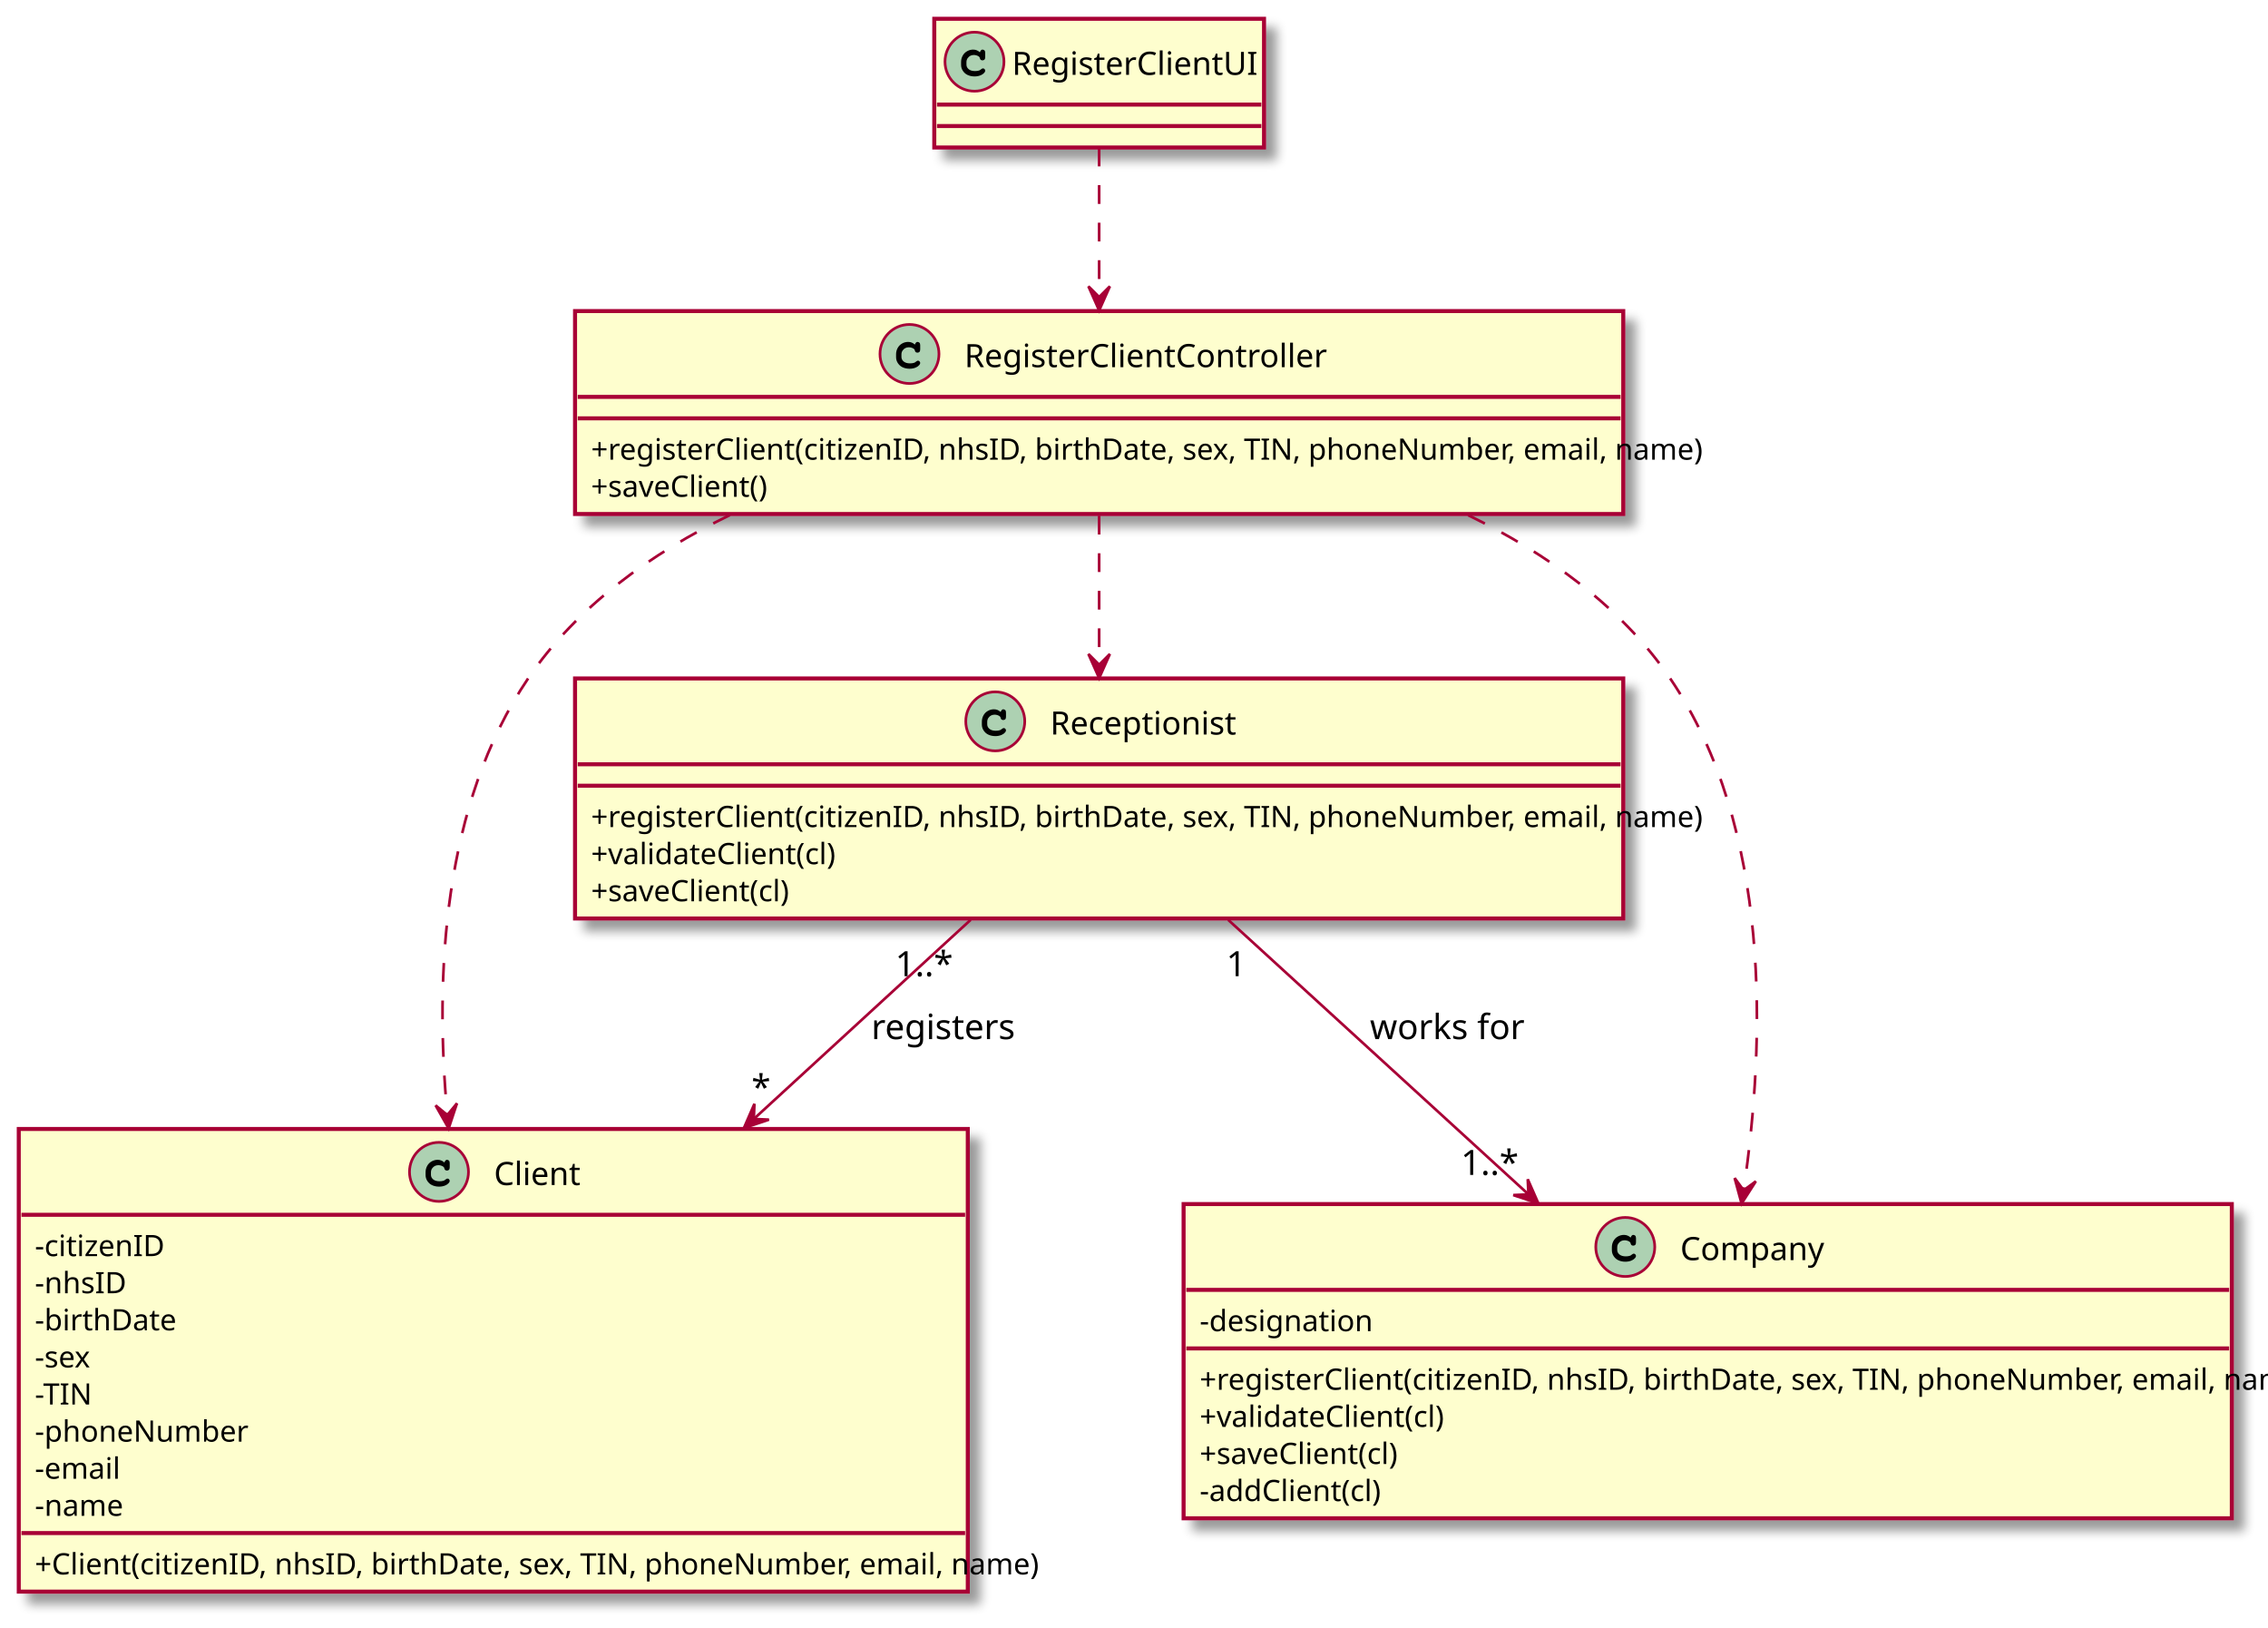
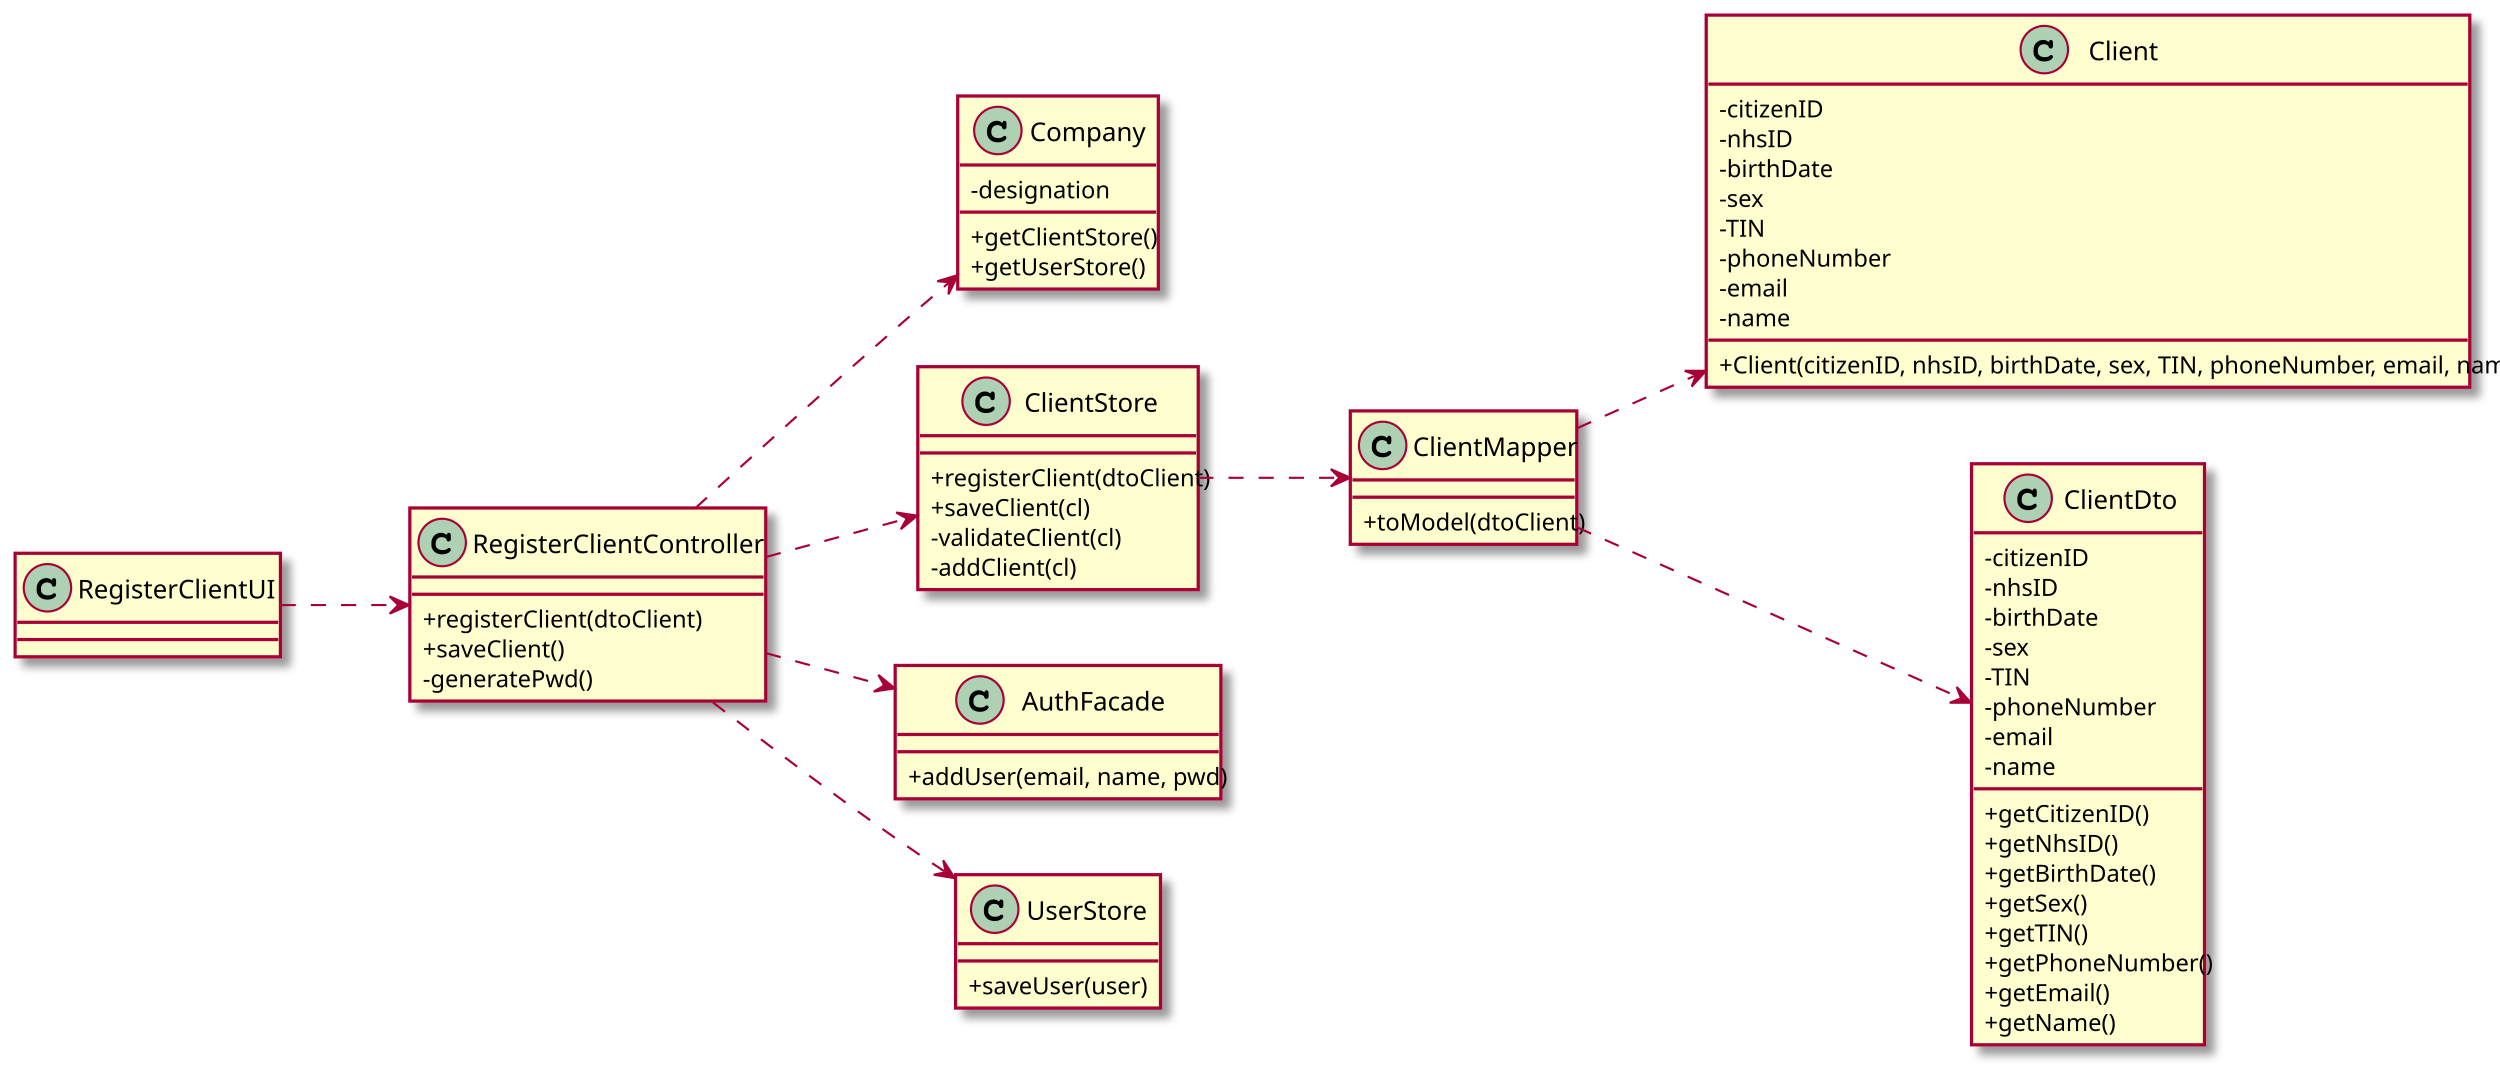
- <svg xmlns="http://www.w3.org/2000/svg" contentScriptType="application/ecmascript" contentStyleType="text/css" height="607px" preserveAspectRatio="none" style="width:846px;height:607px;" version="1.1" viewBox="0 0 846 607" width="846px" zoomAndPan="magnify">
+ <svg xmlns="http://www.w3.org/2000/svg" contentScriptType="application/ecmascript" contentStyleType="text/css" height="498px" preserveAspectRatio="none" style="width:1159px;height:498px;" version="1.1" viewBox="0 0 1159 498" width="1159px" zoomAndPan="magnify">
  <defs>
-     <filter height="300%" id="f1n7wc1nd7hsya" width="300%" x="-1" y="-1">
+     <filter height="300%" id="f14n5hfx1lmeq6" width="300%" x="-1" y="-1">
      <feGaussianBlur result="blurOut" stdDeviation="2.0" />
      <feColorMatrix in="blurOut" result="blurOut2" type="matrix" values="0 0 0 0 0 0 0 0 0 0 0 0 0 0 0 0 0 0 .4 0" />
      <feOffset dx="4.0" dy="4.0" in="blurOut2" result="blurOut3" />
      <feBlend in="SourceGraphic" in2="blurOut3" mode="normal" />
    </filter>
  </defs>
  <g>
-     <rect codeLine="4" fill="#FEFECE" filter="url(#f1n7wc1nd7hsya)" height="89.508" id="R" style="stroke:#A80036;stroke-width:1.5;" width="391" x="214.5" y="253" />
-     <ellipse cx="371.25" cy="269" fill="#ADD1B2" rx="11" ry="11" style="stroke:#A80036;stroke-width:1.0;" />
-     <path d="M373.25,265.5 Q373.453,265 373.688,264.75 Q373.922,264.5 374.188,264.5 Q374.656,264.5 374.953,264.781 Q375.25,265.062 375.25,265.719 L375.25,267.281 Q375.25,267.938 374.969,268.219 Q374.688,268.5 374.25,268.5 Q373.859,268.5 373.609,268.328 Q373.359,268.156 373.25,267.703 Q373.203,267.391 373.031,267.219 Q372.719,266.891 372.156,266.703 Q371.594,266.5 371.031,266.5 Q370.328,266.5 369.734,266.781 Q369.156,267.062 368.703,267.688 Q368.25,268.312 368.25,269.172 L368.25,270.094 Q368.25,271.125 369.094,271.812 Q369.938,272.5 371.438,272.5 Q372.328,272.5 372.953,272.297 Q373.312,272.188 373.719,271.828 Q373.984,271.625 374.125,271.562 Q374.266,271.5 374.438,271.5 Q374.766,271.5 375,271.766 Q375.25,272.016 375.25,272.375 Q375.25,272.719 374.906,273.125 Q374.406,273.719 373.609,274.047 Q372.562,274.5 371.281,274.5 Q369.781,274.5 368.578,273.906 Q367.609,273.438 366.922,272.422 Q366.25,271.406 366.25,270.203 L366.25,269.109 Q366.25,267.859 366.844,266.766 Q367.453,265.672 368.5,265.094 Q369.562,264.5 370.75,264.5 Q371.469,264.5 372.094,264.75 Q372.719,265 373.25,265.5 Z " fill="#000000" />
-     <text fill="#000000" font-family="sans-serif" font-size="12" lengthAdjust="spacing" textLength="69" x="391.75" y="273.91">Receptionist</text>
-     <line style="stroke:#A80036;stroke-width:1.5;" x1="215.5" x2="604.5" y1="285" y2="285" />
-     <line style="stroke:#A80036;stroke-width:1.5;" x1="215.5" x2="604.5" y1="293" y2="293" />
-     <text fill="#000000" font-family="sans-serif" font-size="11" lengthAdjust="spacing" textLength="379" x="220.5" y="308.419">+registerClient(citizenID, nhsID, birthDate, sex, TIN, phoneNumber, email, name)</text>
-     <text fill="#000000" font-family="sans-serif" font-size="11" lengthAdjust="spacing" textLength="85" x="220.5" y="322.255">+validateClient(cl)</text>
-     <text fill="#000000" font-family="sans-serif" font-size="11" lengthAdjust="spacing" textLength="72" x="220.5" y="336.091">+saveClient(cl)</text>
-     <rect codeLine="9" fill="#FEFECE" filter="url(#f1n7wc1nd7hsya)" height="172.523" id="cl" style="stroke:#A80036;stroke-width:1.5;" width="354" x="7" y="421" />
-     <ellipse cx="163.75" cy="437" fill="#ADD1B2" rx="11" ry="11" style="stroke:#A80036;stroke-width:1.0;" />
-     <path d="M165.75,433.5 Q165.953,433 166.188,432.75 Q166.422,432.5 166.688,432.5 Q167.156,432.5 167.453,432.781 Q167.75,433.062 167.75,433.719 L167.75,435.281 Q167.75,435.938 167.469,436.219 Q167.188,436.5 166.75,436.5 Q166.359,436.5 166.109,436.328 Q165.859,436.156 165.75,435.703 Q165.703,435.391 165.531,435.219 Q165.219,434.891 164.656,434.703 Q164.094,434.5 163.531,434.5 Q162.828,434.5 162.234,434.781 Q161.656,435.062 161.203,435.688 Q160.75,436.312 160.75,437.172 L160.75,438.094 Q160.75,439.125 161.594,439.812 Q162.438,440.5 163.938,440.5 Q164.828,440.5 165.453,440.297 Q165.812,440.188 166.219,439.828 Q166.484,439.625 166.625,439.562 Q166.766,439.5 166.938,439.5 Q167.266,439.5 167.5,439.766 Q167.75,440.016 167.75,440.375 Q167.75,440.719 167.406,441.125 Q166.906,441.719 166.109,442.047 Q165.062,442.5 163.781,442.5 Q162.281,442.5 161.078,441.906 Q160.109,441.438 159.422,440.422 Q158.75,439.406 158.75,438.203 L158.75,437.109 Q158.75,435.859 159.344,434.766 Q159.953,433.672 161,433.094 Q162.062,432.5 163.25,432.5 Q163.969,432.5 164.594,432.75 Q165.219,433 165.75,433.5 Z " fill="#000000" />
-     <text fill="#000000" font-family="sans-serif" font-size="12" lengthAdjust="spacing" textLength="32" x="184.25" y="441.91">Client</text>
-     <line style="stroke:#A80036;stroke-width:1.5;" x1="8" x2="360" y1="453" y2="453" />
-     <text fill="#000000" font-family="sans-serif" font-size="11" lengthAdjust="spacing" textLength="44" x="13" y="468.419">-citizenID</text>
-     <text fill="#000000" font-family="sans-serif" font-size="11" lengthAdjust="spacing" textLength="31" x="13" y="482.255">-nhsID</text>
-     <text fill="#000000" font-family="sans-serif" font-size="11" lengthAdjust="spacing" textLength="47" x="13" y="496.091">-birthDate</text>
-     <text fill="#000000" font-family="sans-serif" font-size="11" lengthAdjust="spacing" textLength="22" x="13" y="509.927">-sex</text>
-     <text fill="#000000" font-family="sans-serif" font-size="11" lengthAdjust="spacing" textLength="19" x="13" y="523.763">-TIN</text>
-     <text fill="#000000" font-family="sans-serif" font-size="11" lengthAdjust="spacing" textLength="71" x="13" y="537.599">-phoneNumber</text>
-     <text fill="#000000" font-family="sans-serif" font-size="11" lengthAdjust="spacing" textLength="28" x="13" y="551.435">-email</text>
-     <text fill="#000000" font-family="sans-serif" font-size="11" lengthAdjust="spacing" textLength="30" x="13" y="565.27">-name</text>
-     <line style="stroke:#A80036;stroke-width:1.5;" x1="8" x2="360" y1="571.688" y2="571.688" />
-     <text fill="#000000" font-family="sans-serif" font-size="11" lengthAdjust="spacing" textLength="342" x="13" y="587.106">+Client(citizenID, nhsID, birthDate, sex, TIN, phoneNumber, email, name)</text>
-     <rect codeLine="20" fill="#FEFECE" filter="url(#f1n7wc1nd7hsya)" height="75.672" id="RCC" style="stroke:#A80036;stroke-width:1.5;" width="391" x="214.5" y="116" />
-     <ellipse cx="339.25" cy="132" fill="#ADD1B2" rx="11" ry="11" style="stroke:#A80036;stroke-width:1.0;" />
-     <path d="M341.25,128.5 Q341.453,128 341.688,127.75 Q341.922,127.5 342.188,127.5 Q342.656,127.5 342.953,127.781 Q343.25,128.062 343.25,128.719 L343.25,130.281 Q343.25,130.938 342.969,131.219 Q342.688,131.5 342.25,131.5 Q341.859,131.5 341.609,131.328 Q341.359,131.156 341.25,130.703 Q341.203,130.391 341.031,130.219 Q340.719,129.891 340.156,129.703 Q339.594,129.5 339.031,129.5 Q338.328,129.5 337.734,129.781 Q337.156,130.062 336.703,130.688 Q336.25,131.312 336.25,132.172 L336.25,133.094 Q336.25,134.125 337.094,134.812 Q337.938,135.5 339.438,135.5 Q340.328,135.5 340.953,135.297 Q341.312,135.188 341.719,134.828 Q341.984,134.625 342.125,134.562 Q342.266,134.5 342.438,134.5 Q342.766,134.5 343,134.766 Q343.25,135.016 343.25,135.375 Q343.25,135.719 342.906,136.125 Q342.406,136.719 341.609,137.047 Q340.562,137.5 339.281,137.5 Q337.781,137.5 336.578,136.906 Q335.609,136.438 334.922,135.422 Q334.25,134.406 334.25,133.203 L334.25,132.109 Q334.25,130.859 334.844,129.766 Q335.453,128.672 336.5,128.094 Q337.562,127.5 338.75,127.5 Q339.469,127.5 340.094,127.75 Q340.719,128 341.25,128.5 Z " fill="#000000" />
-     <text fill="#000000" font-family="sans-serif" font-size="12" lengthAdjust="spacing" textLength="133" x="359.75" y="136.91">RegisterClientController</text>
-     <line style="stroke:#A80036;stroke-width:1.5;" x1="215.5" x2="604.5" y1="148" y2="148" />
-     <line style="stroke:#A80036;stroke-width:1.5;" x1="215.5" x2="604.5" y1="156" y2="156" />
-     <text fill="#000000" font-family="sans-serif" font-size="11" lengthAdjust="spacing" textLength="379" x="220.5" y="171.419">+registerClient(citizenID, nhsID, birthDate, sex, TIN, phoneNumber, email, name)</text>
-     <text fill="#000000" font-family="sans-serif" font-size="11" lengthAdjust="spacing" textLength="64" x="220.5" y="185.255">+saveClient()</text>
-     <rect codeLine="25" fill="#FEFECE" filter="url(#f1n7wc1nd7hsya)" height="117.18" id="C" style="stroke:#A80036;stroke-width:1.5;" width="391" x="441.5" y="449" />
-     <ellipse cx="606.25" cy="465" fill="#ADD1B2" rx="11" ry="11" style="stroke:#A80036;stroke-width:1.0;" />
-     <path d="M608.25,461.5 Q608.453,461 608.688,460.75 Q608.922,460.5 609.188,460.5 Q609.656,460.5 609.953,460.781 Q610.25,461.062 610.25,461.719 L610.25,463.281 Q610.25,463.938 609.969,464.219 Q609.688,464.5 609.25,464.5 Q608.859,464.5 608.609,464.328 Q608.359,464.156 608.25,463.703 Q608.203,463.391 608.031,463.219 Q607.719,462.891 607.156,462.703 Q606.594,462.5 606.031,462.5 Q605.328,462.5 604.734,462.781 Q604.156,463.062 603.703,463.688 Q603.25,464.312 603.25,465.172 L603.25,466.094 Q603.25,467.125 604.094,467.812 Q604.938,468.5 606.438,468.5 Q607.328,468.5 607.953,468.297 Q608.312,468.188 608.719,467.828 Q608.984,467.625 609.125,467.562 Q609.266,467.5 609.438,467.5 Q609.766,467.5 610,467.766 Q610.25,468.016 610.25,468.375 Q610.25,468.719 609.906,469.125 Q609.406,469.719 608.609,470.047 Q607.562,470.5 606.281,470.5 Q604.781,470.5 603.578,469.906 Q602.609,469.438 601.922,468.422 Q601.25,467.406 601.25,466.203 L601.25,465.109 Q601.25,463.859 601.844,462.766 Q602.453,461.672 603.5,461.094 Q604.562,460.5 605.75,460.5 Q606.469,460.5 607.094,460.75 Q607.719,461 608.25,461.5 Z " fill="#000000" />
-     <text fill="#000000" font-family="sans-serif" font-size="12" lengthAdjust="spacing" textLength="53" x="626.75" y="469.91">Company</text>
-     <line style="stroke:#A80036;stroke-width:1.5;" x1="442.5" x2="831.5" y1="481" y2="481" />
-     <text fill="#000000" font-family="sans-serif" font-size="11" lengthAdjust="spacing" textLength="59" x="447.5" y="496.419">-designation</text>
-     <line style="stroke:#A80036;stroke-width:1.5;" x1="442.5" x2="831.5" y1="502.836" y2="502.836" />
-     <text fill="#000000" font-family="sans-serif" font-size="11" lengthAdjust="spacing" textLength="379" x="447.5" y="518.255">+registerClient(citizenID, nhsID, birthDate, sex, TIN, phoneNumber, email, name)</text>
-     <text fill="#000000" font-family="sans-serif" font-size="11" lengthAdjust="spacing" textLength="85" x="447.5" y="532.091">+validateClient(cl)</text>
-     <text fill="#000000" font-family="sans-serif" font-size="11" lengthAdjust="spacing" textLength="72" x="447.5" y="545.927">+saveClient(cl)</text>
-     <text fill="#000000" font-family="sans-serif" font-size="11" lengthAdjust="spacing" textLength="64" x="447.5" y="559.763">-addClient(cl)</text>
-     <rect codeLine="33" fill="#FEFECE" filter="url(#f1n7wc1nd7hsya)" height="48" id="RCUI" style="stroke:#A80036;stroke-width:1.5;" width="123" x="348.5" y="7" />
-     <ellipse cx="363.5" cy="23" fill="#ADD1B2" rx="11" ry="11" style="stroke:#A80036;stroke-width:1.0;" />
-     <path d="M365.5,19.5 Q365.703,19 365.938,18.75 Q366.172,18.5 366.438,18.5 Q366.906,18.5 367.203,18.781 Q367.5,19.062 367.5,19.719 L367.5,21.281 Q367.5,21.938 367.219,22.219 Q366.938,22.5 366.5,22.5 Q366.109,22.5 365.859,22.328 Q365.609,22.156 365.5,21.703 Q365.453,21.391 365.281,21.219 Q364.969,20.891 364.406,20.703 Q363.844,20.5 363.281,20.5 Q362.578,20.5 361.984,20.781 Q361.406,21.062 360.953,21.688 Q360.5,22.312 360.5,23.172 L360.5,24.094 Q360.5,25.125 361.344,25.812 Q362.188,26.5 363.688,26.5 Q364.578,26.5 365.203,26.297 Q365.562,26.188 365.969,25.828 Q366.234,25.625 366.375,25.562 Q366.516,25.5 366.688,25.5 Q367.016,25.5 367.25,25.766 Q367.5,26.016 367.5,26.375 Q367.5,26.719 367.156,27.125 Q366.656,27.719 365.859,28.047 Q364.812,28.5 363.531,28.5 Q362.031,28.5 360.828,27.906 Q359.859,27.438 359.172,26.422 Q358.5,25.406 358.5,24.203 L358.5,23.109 Q358.5,21.859 359.094,20.766 Q359.703,19.672 360.75,19.094 Q361.812,18.5 363,18.5 Q363.719,18.5 364.344,18.75 Q364.969,19 365.5,19.5 Z " fill="#000000" />
-     <text fill="#000000" font-family="sans-serif" font-size="12" lengthAdjust="spacing" textLength="91" x="377.5" y="27.91">RegisterClientUI</text>
-     <line style="stroke:#A80036;stroke-width:1.5;" x1="349.5" x2="470.5" y1="39" y2="39" />
-     <line style="stroke:#A80036;stroke-width:1.5;" x1="349.5" x2="470.5" y1="47" y2="47" />
-     <path codeLine="35" d="M458.14,343.01 C490.66,372.73 534.05,412.39 569.94,445.2 " fill="none" id="R-to-C" style="stroke:#A80036;stroke-width:1.0;" />
-     <polygon fill="#A80036" points="573.83,448.76,569.872,439.742,570.134,445.392,564.483,445.655,573.83,448.76" style="stroke:#A80036;stroke-width:1.0;" />
-     <text fill="#000000" font-family="sans-serif" font-size="13" lengthAdjust="spacing" textLength="52" x="511" y="387.495">works for</text>
-     <text fill="#000000" font-family="sans-serif" font-size="13" lengthAdjust="spacing" textLength="7" x="457.418" y="364.019">1</text>
-     <text fill="#000000" font-family="sans-serif" font-size="13" lengthAdjust="spacing" textLength="20" x="544.912" y="438.132">1..*</text>
-     <path codeLine="36" d="M410,55.04 C410,70.71 410,91.91 410,110.58 " fill="none" id="RCUI-to-RCC" style="stroke:#A80036;stroke-width:1.0;stroke-dasharray:7.0,7.0;" />
-     <polygon fill="#A80036" points="410,115.77,414,106.77,410,110.77,406,106.77,410,115.77" style="stroke:#A80036;stroke-width:1.0;" />
-     <path codeLine="37" d="M547.63,192.09 C577.01,206.41 604.68,226.08 623,253 C660.95,308.78 658.52,388.48 650.44,443.56 " fill="none" id="RCC-to-C" style="stroke:#A80036;stroke-width:1.0;stroke-dasharray:7.0,7.0;" />
-     <polygon fill="#A80036" points="649.64,448.81,654.957,440.519,650.397,443.868,647.049,439.308,649.64,448.81" style="stroke:#A80036;stroke-width:1.0;" />
-     <path codeLine="38" d="M272.3,192.04 C242.91,206.36 215.26,226.04 197,253 C165.16,300.01 162.07,363.91 166.87,415.8 " fill="none" id="RCC-to-cl" style="stroke:#A80036;stroke-width:1.0;stroke-dasharray:7.0,7.0;" />
-     <polygon fill="#A80036" points="167.35,420.78,170.456,411.434,166.864,415.804,162.494,412.212,167.35,420.78" style="stroke:#A80036;stroke-width:1.0;" />
-     <path codeLine="39" d="M410,192.31 C410,209.28 410,229.6 410,247.81 " fill="none" id="RCC-to-R" style="stroke:#A80036;stroke-width:1.0;stroke-dasharray:7.0,7.0;" />
-     <polygon fill="#A80036" points="410,252.88,414,243.88,410,247.88,406,243.88,410,252.88" style="stroke:#A80036;stroke-width:1.0;" />
-     <path codeLine="40" d="M362.07,343.01 C338.51,364.64 309.22,391.53 281.25,417.21 " fill="none" id="R-to-cl" style="stroke:#A80036;stroke-width:1.0;" />
-     <polygon fill="#A80036" points="277.49,420.66,286.824,417.517,281.172,417.277,281.412,411.626,277.49,420.66" style="stroke:#A80036;stroke-width:1.0;" />
-     <text fill="#000000" font-family="sans-serif" font-size="13" lengthAdjust="spacing" textLength="50" x="325" y="387.495">registers</text>
-     <text fill="#000000" font-family="sans-serif" font-size="13" lengthAdjust="spacing" textLength="20" x="333.924" y="364.019">1..*</text>
-     <text fill="#000000" font-family="sans-serif" font-size="13" lengthAdjust="spacing" textLength="5" x="280.31" y="410.04">*</text>
+     <rect codeLine="6" fill="#FEFECE" filter="url(#f14n5hfx1lmeq6)" height="172.523" id="cl" style="stroke:#A80036;stroke-width:1.5;" width="354" x="791" y="7" />
+     <ellipse cx="947.75" cy="23" fill="#ADD1B2" rx="11" ry="11" style="stroke:#A80036;stroke-width:1.0;" />
+     <path d="M949.75,19.5 Q949.953,19 950.188,18.75 Q950.422,18.5 950.688,18.5 Q951.156,18.5 951.453,18.781 Q951.75,19.062 951.75,19.719 L951.75,21.281 Q951.75,21.938 951.469,22.219 Q951.188,22.5 950.75,22.5 Q950.359,22.5 950.109,22.328 Q949.859,22.156 949.75,21.703 Q949.703,21.391 949.531,21.219 Q949.219,20.891 948.656,20.703 Q948.094,20.5 947.531,20.5 Q946.828,20.5 946.234,20.781 Q945.656,21.062 945.203,21.688 Q944.75,22.312 944.75,23.172 L944.75,24.094 Q944.75,25.125 945.594,25.812 Q946.438,26.5 947.938,26.5 Q948.828,26.5 949.453,26.297 Q949.812,26.188 950.219,25.828 Q950.484,25.625 950.625,25.562 Q950.766,25.5 950.938,25.5 Q951.266,25.5 951.5,25.766 Q951.75,26.016 951.75,26.375 Q951.75,26.719 951.406,27.125 Q950.906,27.719 950.109,28.047 Q949.062,28.5 947.781,28.5 Q946.281,28.5 945.078,27.906 Q944.109,27.438 943.422,26.422 Q942.75,25.406 942.75,24.203 L942.75,23.109 Q942.75,21.859 943.344,20.766 Q943.953,19.672 945,19.094 Q946.062,18.5 947.25,18.5 Q947.969,18.5 948.594,18.75 Q949.219,19 949.75,19.5 Z " fill="#000000" />
+     <text fill="#000000" font-family="sans-serif" font-size="12" lengthAdjust="spacing" textLength="32" x="968.25" y="27.91">Client</text>
+     <line style="stroke:#A80036;stroke-width:1.5;" x1="792" x2="1144" y1="39" y2="39" />
+     <text fill="#000000" font-family="sans-serif" font-size="11" lengthAdjust="spacing" textLength="44" x="797" y="54.419">-citizenID</text>
+     <text fill="#000000" font-family="sans-serif" font-size="11" lengthAdjust="spacing" textLength="31" x="797" y="68.255">-nhsID</text>
+     <text fill="#000000" font-family="sans-serif" font-size="11" lengthAdjust="spacing" textLength="47" x="797" y="82.091">-birthDate</text>
+     <text fill="#000000" font-family="sans-serif" font-size="11" lengthAdjust="spacing" textLength="22" x="797" y="95.927">-sex</text>
+     <text fill="#000000" font-family="sans-serif" font-size="11" lengthAdjust="spacing" textLength="19" x="797" y="109.763">-TIN</text>
+     <text fill="#000000" font-family="sans-serif" font-size="11" lengthAdjust="spacing" textLength="71" x="797" y="123.599">-phoneNumber</text>
+     <text fill="#000000" font-family="sans-serif" font-size="11" lengthAdjust="spacing" textLength="28" x="797" y="137.435">-email</text>
+     <text fill="#000000" font-family="sans-serif" font-size="11" lengthAdjust="spacing" textLength="30" x="797" y="151.27">-name</text>
+     <line style="stroke:#A80036;stroke-width:1.5;" x1="792" x2="1144" y1="157.688" y2="157.688" />
+     <text fill="#000000" font-family="sans-serif" font-size="11" lengthAdjust="spacing" textLength="342" x="797" y="173.106">+Client(citizenID, nhsID, birthDate, sex, TIN, phoneNumber, email, name)</text>
+     <rect codeLine="17" fill="#FEFECE" filter="url(#f14n5hfx1lmeq6)" height="89.508" id="RCC" style="stroke:#A80036;stroke-width:1.5;" width="165" x="190" y="235.5" />
+     <ellipse cx="205" cy="251.5" fill="#ADD1B2" rx="11" ry="11" style="stroke:#A80036;stroke-width:1.0;" />
+     <path d="M207,248 Q207.203,247.5 207.438,247.25 Q207.672,247 207.938,247 Q208.406,247 208.703,247.281 Q209,247.562 209,248.219 L209,249.781 Q209,250.438 208.719,250.719 Q208.438,251 208,251 Q207.609,251 207.359,250.828 Q207.109,250.656 207,250.203 Q206.953,249.891 206.781,249.719 Q206.469,249.391 205.906,249.203 Q205.344,249 204.781,249 Q204.078,249 203.484,249.281 Q202.906,249.562 202.453,250.188 Q202,250.812 202,251.672 L202,252.594 Q202,253.625 202.844,254.312 Q203.688,255 205.188,255 Q206.078,255 206.703,254.797 Q207.062,254.688 207.469,254.328 Q207.734,254.125 207.875,254.062 Q208.016,254 208.188,254 Q208.516,254 208.75,254.266 Q209,254.516 209,254.875 Q209,255.219 208.656,255.625 Q208.156,256.219 207.359,256.547 Q206.312,257 205.031,257 Q203.531,257 202.328,256.406 Q201.359,255.938 200.672,254.922 Q200,253.906 200,252.703 L200,251.609 Q200,250.359 200.594,249.266 Q201.203,248.172 202.25,247.594 Q203.312,247 204.5,247 Q205.219,247 205.844,247.25 Q206.469,247.5 207,248 Z " fill="#000000" />
+     <text fill="#000000" font-family="sans-serif" font-size="12" lengthAdjust="spacing" textLength="133" x="219" y="256.41">RegisterClientController</text>
+     <line style="stroke:#A80036;stroke-width:1.5;" x1="191" x2="354" y1="267.5" y2="267.5" />
+     <line style="stroke:#A80036;stroke-width:1.5;" x1="191" x2="354" y1="275.5" y2="275.5" />
+     <text fill="#000000" font-family="sans-serif" font-size="11" lengthAdjust="spacing" textLength="118" x="196" y="290.919">+registerClient(dtoClient)</text>
+     <text fill="#000000" font-family="sans-serif" font-size="11" lengthAdjust="spacing" textLength="64" x="196" y="304.755">+saveClient()</text>
+     <text fill="#000000" font-family="sans-serif" font-size="11" lengthAdjust="spacing" textLength="77" x="196" y="318.591">-generatePwd()</text>
+     <rect codeLine="23" fill="#FEFECE" filter="url(#f14n5hfx1lmeq6)" height="89.508" id="C" style="stroke:#A80036;stroke-width:1.5;" width="93" x="444" y="44.5" />
+     <ellipse cx="462.6" cy="60.5" fill="#ADD1B2" rx="11" ry="11" style="stroke:#A80036;stroke-width:1.0;" />
+     <path d="M464.6,57 Q464.803,56.5 465.038,56.25 Q465.272,56 465.538,56 Q466.006,56 466.303,56.281 Q466.6,56.562 466.6,57.219 L466.6,58.781 Q466.6,59.438 466.319,59.719 Q466.038,60 465.6,60 Q465.209,60 464.959,59.828 Q464.709,59.656 464.6,59.203 Q464.553,58.891 464.381,58.719 Q464.069,58.391 463.506,58.203 Q462.944,58 462.381,58 Q461.678,58 461.084,58.281 Q460.506,58.562 460.053,59.188 Q459.6,59.812 459.6,60.672 L459.6,61.594 Q459.6,62.625 460.444,63.312 Q461.288,64 462.788,64 Q463.678,64 464.303,63.797 Q464.663,63.688 465.069,63.328 Q465.334,63.125 465.475,63.062 Q465.616,63 465.788,63 Q466.116,63 466.35,63.266 Q466.6,63.516 466.6,63.875 Q466.6,64.219 466.256,64.625 Q465.756,65.219 464.959,65.547 Q463.913,66 462.631,66 Q461.131,66 459.928,65.406 Q458.959,64.938 458.272,63.922 Q457.6,62.906 457.6,61.703 L457.6,60.609 Q457.6,59.359 458.194,58.266 Q458.803,57.172 459.85,56.594 Q460.913,56 462.1,56 Q462.819,56 463.444,56.25 Q464.069,56.5 464.6,57 Z " fill="#000000" />
+     <text fill="#000000" font-family="sans-serif" font-size="12" lengthAdjust="spacing" textLength="53" x="477.4" y="65.41">Company</text>
+     <line style="stroke:#A80036;stroke-width:1.5;" x1="445" x2="536" y1="76.5" y2="76.5" />
+     <text fill="#000000" font-family="sans-serif" font-size="11" lengthAdjust="spacing" textLength="59" x="450" y="91.919">-designation</text>
+     <line style="stroke:#A80036;stroke-width:1.5;" x1="445" x2="536" y1="98.336" y2="98.336" />
+     <text fill="#000000" font-family="sans-serif" font-size="11" lengthAdjust="spacing" textLength="81" x="450" y="113.755">+getClientStore()</text>
+     <text fill="#000000" font-family="sans-serif" font-size="11" lengthAdjust="spacing" textLength="78" x="450" y="127.591">+getUserStore()</text>
+     <rect codeLine="29" fill="#FEFECE" filter="url(#f14n5hfx1lmeq6)" height="48" id="RCUI" style="stroke:#A80036;stroke-width:1.5;" width="123" x="7" y="256.5" />
+     <ellipse cx="22" cy="272.5" fill="#ADD1B2" rx="11" ry="11" style="stroke:#A80036;stroke-width:1.0;" />
+     <path d="M24,269 Q24.203,268.5 24.438,268.25 Q24.672,268 24.938,268 Q25.406,268 25.703,268.281 Q26,268.562 26,269.219 L26,270.781 Q26,271.438 25.719,271.719 Q25.438,272 25,272 Q24.609,272 24.359,271.828 Q24.109,271.656 24,271.203 Q23.953,270.891 23.781,270.719 Q23.469,270.391 22.906,270.203 Q22.344,270 21.781,270 Q21.078,270 20.484,270.281 Q19.906,270.562 19.453,271.188 Q19,271.812 19,272.672 L19,273.594 Q19,274.625 19.844,275.312 Q20.688,276 22.188,276 Q23.078,276 23.703,275.797 Q24.062,275.688 24.469,275.328 Q24.734,275.125 24.875,275.062 Q25.016,275 25.188,275 Q25.516,275 25.75,275.266 Q26,275.516 26,275.875 Q26,276.219 25.656,276.625 Q25.156,277.219 24.359,277.547 Q23.312,278 22.031,278 Q20.531,278 19.328,277.406 Q18.359,276.938 17.672,275.922 Q17,274.906 17,273.703 L17,272.609 Q17,271.359 17.594,270.266 Q18.203,269.172 19.25,268.594 Q20.312,268 21.5,268 Q22.219,268 22.844,268.25 Q23.469,268.5 24,269 Z " fill="#000000" />
+     <text fill="#000000" font-family="sans-serif" font-size="12" lengthAdjust="spacing" textLength="91" x="36" y="277.41">RegisterClientUI</text>
+     <line style="stroke:#A80036;stroke-width:1.5;" x1="8" x2="129" y1="288.5" y2="288.5" />
+     <line style="stroke:#A80036;stroke-width:1.5;" x1="8" x2="129" y1="296.5" y2="296.5" />
+     <rect codeLine="31" fill="#FEFECE" filter="url(#f14n5hfx1lmeq6)" height="103.344" id="CS" style="stroke:#A80036;stroke-width:1.5;" width="130" x="425.5" y="170" />
+     <ellipse cx="457.15" cy="186" fill="#ADD1B2" rx="11" ry="11" style="stroke:#A80036;stroke-width:1.0;" />
+     <path d="M459.15,182.5 Q459.353,182 459.587,181.75 Q459.822,181.5 460.087,181.5 Q460.556,181.5 460.853,181.781 Q461.15,182.062 461.15,182.719 L461.15,184.281 Q461.15,184.938 460.869,185.219 Q460.587,185.5 460.15,185.5 Q459.759,185.5 459.509,185.328 Q459.259,185.156 459.15,184.703 Q459.103,184.391 458.931,184.219 Q458.619,183.891 458.056,183.703 Q457.494,183.5 456.931,183.5 Q456.228,183.5 455.634,183.781 Q455.056,184.062 454.603,184.688 Q454.15,185.312 454.15,186.172 L454.15,187.094 Q454.15,188.125 454.994,188.812 Q455.837,189.5 457.337,189.5 Q458.228,189.5 458.853,189.297 Q459.212,189.188 459.619,188.828 Q459.884,188.625 460.025,188.562 Q460.166,188.5 460.337,188.5 Q460.666,188.5 460.9,188.766 Q461.15,189.016 461.15,189.375 Q461.15,189.719 460.806,190.125 Q460.306,190.719 459.509,191.047 Q458.462,191.5 457.181,191.5 Q455.681,191.5 454.478,190.906 Q453.509,190.438 452.822,189.422 Q452.15,188.406 452.15,187.203 L452.15,186.109 Q452.15,184.859 452.744,183.766 Q453.353,182.672 454.4,182.094 Q455.462,181.5 456.65,181.5 Q457.369,181.5 457.994,181.75 Q458.619,182 459.15,182.5 Z " fill="#000000" />
+     <text fill="#000000" font-family="sans-serif" font-size="12" lengthAdjust="spacing" textLength="61" x="474.85" y="190.91">ClientStore</text>
+     <line style="stroke:#A80036;stroke-width:1.5;" x1="426.5" x2="554.5" y1="202" y2="202" />
+     <line style="stroke:#A80036;stroke-width:1.5;" x1="426.5" x2="554.5" y1="210" y2="210" />
+     <text fill="#000000" font-family="sans-serif" font-size="11" lengthAdjust="spacing" textLength="118" x="431.5" y="225.419">+registerClient(dtoClient)</text>
+     <text fill="#000000" font-family="sans-serif" font-size="11" lengthAdjust="spacing" textLength="72" x="431.5" y="239.255">+saveClient(cl)</text>
+     <text fill="#000000" font-family="sans-serif" font-size="11" lengthAdjust="spacing" textLength="83" x="431.5" y="253.091">-validateClient(cl)</text>
+     <text fill="#000000" font-family="sans-serif" font-size="11" lengthAdjust="spacing" textLength="64" x="431.5" y="266.927">-addClient(cl)</text>
+     <rect codeLine="38" fill="#FEFECE" filter="url(#f14n5hfx1lmeq6)" height="61.836" id="AF" style="stroke:#A80036;stroke-width:1.5;" width="151" x="415" y="308.5" />
+     <ellipse cx="454.3" cy="324.5" fill="#ADD1B2" rx="11" ry="11" style="stroke:#A80036;stroke-width:1.0;" />
+     <path d="M456.3,321 Q456.503,320.5 456.738,320.25 Q456.972,320 457.238,320 Q457.706,320 458.003,320.281 Q458.3,320.562 458.3,321.219 L458.3,322.781 Q458.3,323.438 458.019,323.719 Q457.738,324 457.3,324 Q456.909,324 456.659,323.828 Q456.409,323.656 456.3,323.203 Q456.253,322.891 456.081,322.719 Q455.769,322.391 455.206,322.203 Q454.644,322 454.081,322 Q453.378,322 452.784,322.281 Q452.206,322.562 451.753,323.188 Q451.3,323.812 451.3,324.672 L451.3,325.594 Q451.3,326.625 452.144,327.312 Q452.988,328 454.488,328 Q455.378,328 456.003,327.797 Q456.363,327.688 456.769,327.328 Q457.034,327.125 457.175,327.062 Q457.316,327 457.488,327 Q457.816,327 458.05,327.266 Q458.3,327.516 458.3,327.875 Q458.3,328.219 457.956,328.625 Q457.456,329.219 456.659,329.547 Q455.613,330 454.331,330 Q452.831,330 451.628,329.406 Q450.659,328.938 449.972,327.922 Q449.3,326.906 449.3,325.703 L449.3,324.609 Q449.3,323.359 449.894,322.266 Q450.503,321.172 451.55,320.594 Q452.613,320 453.8,320 Q454.519,320 455.144,320.25 Q455.769,320.5 456.3,321 Z " fill="#000000" />
+     <text fill="#000000" font-family="sans-serif" font-size="12" lengthAdjust="spacing" textLength="65" x="473.7" y="329.41">AuthFacade</text>
+     <line style="stroke:#A80036;stroke-width:1.5;" x1="416" x2="565" y1="340.5" y2="340.5" />
+     <line style="stroke:#A80036;stroke-width:1.5;" x1="416" x2="565" y1="348.5" y2="348.5" />
+     <text fill="#000000" font-family="sans-serif" font-size="11" lengthAdjust="spacing" textLength="139" x="421" y="363.919">+addUser(email, name, pwd)</text>
+     <rect codeLine="42" fill="#FEFECE" filter="url(#f14n5hfx1lmeq6)" height="269.375" id="CDTO" style="stroke:#A80036;stroke-width:1.5;" width="108" x="914" y="215" />
+     <ellipse cx="940.25" cy="231" fill="#ADD1B2" rx="11" ry="11" style="stroke:#A80036;stroke-width:1.0;" />
+     <path d="M942.25,227.5 Q942.453,227 942.688,226.75 Q942.922,226.5 943.188,226.5 Q943.656,226.5 943.953,226.781 Q944.25,227.062 944.25,227.719 L944.25,229.281 Q944.25,229.938 943.969,230.219 Q943.688,230.5 943.25,230.5 Q942.859,230.5 942.609,230.328 Q942.359,230.156 942.25,229.703 Q942.203,229.391 942.031,229.219 Q941.719,228.891 941.156,228.703 Q940.594,228.5 940.031,228.5 Q939.328,228.5 938.734,228.781 Q938.156,229.062 937.703,229.688 Q937.25,230.312 937.25,231.172 L937.25,232.094 Q937.25,233.125 938.094,233.812 Q938.938,234.5 940.438,234.5 Q941.328,234.5 941.953,234.297 Q942.312,234.188 942.719,233.828 Q942.984,233.625 943.125,233.562 Q943.266,233.5 943.438,233.5 Q943.766,233.5 944,233.766 Q944.25,234.016 944.25,234.375 Q944.25,234.719 943.906,235.125 Q943.406,235.719 942.609,236.047 Q941.562,236.5 940.281,236.5 Q938.781,236.5 937.578,235.906 Q936.609,235.438 935.922,234.422 Q935.25,233.406 935.25,232.203 L935.25,231.109 Q935.25,229.859 935.844,228.766 Q936.453,227.672 937.5,227.094 Q938.562,226.5 939.75,226.5 Q940.469,226.5 941.094,226.75 Q941.719,227 942.25,227.5 Z " fill="#000000" />
+     <text fill="#000000" font-family="sans-serif" font-size="12" lengthAdjust="spacing" textLength="51" x="956.75" y="235.91">ClientDto</text>
+     <line style="stroke:#A80036;stroke-width:1.5;" x1="915" x2="1021" y1="247" y2="247" />
+     <text fill="#000000" font-family="sans-serif" font-size="11" lengthAdjust="spacing" textLength="44" x="920" y="262.419">-citizenID</text>
+     <text fill="#000000" font-family="sans-serif" font-size="11" lengthAdjust="spacing" textLength="31" x="920" y="276.255">-nhsID</text>
+     <text fill="#000000" font-family="sans-serif" font-size="11" lengthAdjust="spacing" textLength="47" x="920" y="290.091">-birthDate</text>
+     <text fill="#000000" font-family="sans-serif" font-size="11" lengthAdjust="spacing" textLength="22" x="920" y="303.927">-sex</text>
+     <text fill="#000000" font-family="sans-serif" font-size="11" lengthAdjust="spacing" textLength="19" x="920" y="317.763">-TIN</text>
+     <text fill="#000000" font-family="sans-serif" font-size="11" lengthAdjust="spacing" textLength="71" x="920" y="331.599">-phoneNumber</text>
+     <text fill="#000000" font-family="sans-serif" font-size="11" lengthAdjust="spacing" textLength="28" x="920" y="345.435">-email</text>
+     <text fill="#000000" font-family="sans-serif" font-size="11" lengthAdjust="spacing" textLength="30" x="920" y="359.271">-name</text>
+     <line style="stroke:#A80036;stroke-width:1.5;" x1="915" x2="1021" y1="365.688" y2="365.688" />
+     <text fill="#000000" font-family="sans-serif" font-size="11" lengthAdjust="spacing" textLength="70" x="920" y="381.106">+getCitizenID()</text>
+     <text fill="#000000" font-family="sans-serif" font-size="11" lengthAdjust="spacing" textLength="57" x="920" y="394.942">+getNhsID()</text>
+     <text fill="#000000" font-family="sans-serif" font-size="11" lengthAdjust="spacing" textLength="73" x="920" y="408.778">+getBirthDate()</text>
+     <text fill="#000000" font-family="sans-serif" font-size="11" lengthAdjust="spacing" textLength="48" x="920" y="422.614">+getSex()</text>
+     <text fill="#000000" font-family="sans-serif" font-size="11" lengthAdjust="spacing" textLength="44" x="920" y="436.45">+getTIN()</text>
+     <text fill="#000000" font-family="sans-serif" font-size="11" lengthAdjust="spacing" textLength="96" x="920" y="450.286">+getPhoneNumber()</text>
+     <text fill="#000000" font-family="sans-serif" font-size="11" lengthAdjust="spacing" textLength="53" x="920" y="464.122">+getEmail()</text>
+     <text fill="#000000" font-family="sans-serif" font-size="11" lengthAdjust="spacing" textLength="56" x="920" y="477.958">+getName()</text>
+     <rect codeLine="61" fill="#FEFECE" filter="url(#f14n5hfx1lmeq6)" height="61.836" id="US" style="stroke:#A80036;stroke-width:1.5;" width="95" x="443" y="405.5" />
+     <ellipse cx="461.15" cy="421.5" fill="#ADD1B2" rx="11" ry="11" style="stroke:#A80036;stroke-width:1.0;" />
+     <path d="M463.15,418 Q463.353,417.5 463.587,417.25 Q463.822,417 464.087,417 Q464.556,417 464.853,417.281 Q465.15,417.562 465.15,418.219 L465.15,419.781 Q465.15,420.438 464.869,420.719 Q464.587,421 464.15,421 Q463.759,421 463.509,420.828 Q463.259,420.656 463.15,420.203 Q463.103,419.891 462.931,419.719 Q462.619,419.391 462.056,419.203 Q461.494,419 460.931,419 Q460.228,419 459.634,419.281 Q459.056,419.562 458.603,420.188 Q458.15,420.812 458.15,421.672 L458.15,422.594 Q458.15,423.625 458.994,424.312 Q459.837,425 461.337,425 Q462.228,425 462.853,424.797 Q463.212,424.688 463.619,424.328 Q463.884,424.125 464.025,424.062 Q464.166,424 464.337,424 Q464.666,424 464.9,424.266 Q465.15,424.516 465.15,424.875 Q465.15,425.219 464.806,425.625 Q464.306,426.219 463.509,426.547 Q462.462,427 461.181,427 Q459.681,427 458.478,426.406 Q457.509,425.938 456.822,424.922 Q456.15,423.906 456.15,422.703 L456.15,421.609 Q456.15,420.359 456.744,419.266 Q457.353,418.172 458.4,417.594 Q459.462,417 460.65,417 Q461.369,417 461.994,417.25 Q462.619,417.5 463.15,418 Z " fill="#000000" />
+     <text fill="#000000" font-family="sans-serif" font-size="12" lengthAdjust="spacing" textLength="56" x="475.85" y="426.41">UserStore</text>
+     <line style="stroke:#A80036;stroke-width:1.5;" x1="444" x2="537" y1="437.5" y2="437.5" />
+     <line style="stroke:#A80036;stroke-width:1.5;" x1="444" x2="537" y1="445.5" y2="445.5" />
+     <text fill="#000000" font-family="sans-serif" font-size="11" lengthAdjust="spacing" textLength="83" x="449" y="460.919">+saveUser(user)</text>
+     <rect codeLine="65" fill="#FEFECE" filter="url(#f14n5hfx1lmeq6)" height="61.836" id="CM" style="stroke:#A80036;stroke-width:1.5;" width="105" x="626" y="190.5" />
+     <ellipse cx="641" cy="206.5" fill="#ADD1B2" rx="11" ry="11" style="stroke:#A80036;stroke-width:1.0;" />
+     <path d="M643,203 Q643.203,202.5 643.438,202.25 Q643.672,202 643.938,202 Q644.406,202 644.703,202.281 Q645,202.562 645,203.219 L645,204.781 Q645,205.438 644.719,205.719 Q644.438,206 644,206 Q643.609,206 643.359,205.828 Q643.109,205.656 643,205.203 Q642.953,204.891 642.781,204.719 Q642.469,204.391 641.906,204.203 Q641.344,204 640.781,204 Q640.078,204 639.484,204.281 Q638.906,204.562 638.453,205.188 Q638,205.812 638,206.672 L638,207.594 Q638,208.625 638.844,209.312 Q639.688,210 641.188,210 Q642.078,210 642.703,209.797 Q643.062,209.688 643.469,209.328 Q643.734,209.125 643.875,209.062 Q644.016,209 644.188,209 Q644.516,209 644.75,209.266 Q645,209.516 645,209.875 Q645,210.219 644.656,210.625 Q644.156,211.219 643.359,211.547 Q642.312,212 641.031,212 Q639.531,212 638.328,211.406 Q637.359,210.938 636.672,209.922 Q636,208.906 636,207.703 L636,206.609 Q636,205.359 636.594,204.266 Q637.203,203.172 638.25,202.594 Q639.312,202 640.5,202 Q641.219,202 641.844,202.25 Q642.469,202.5 643,203 Z " fill="#000000" />
+     <text fill="#000000" font-family="sans-serif" font-size="12" lengthAdjust="spacing" textLength="73" x="655" y="211.41">ClientMapper</text>
+     <line style="stroke:#A80036;stroke-width:1.5;" x1="627" x2="730" y1="222.5" y2="222.5" />
+     <line style="stroke:#A80036;stroke-width:1.5;" x1="627" x2="730" y1="230.5" y2="230.5" />
+     <text fill="#000000" font-family="sans-serif" font-size="11" lengthAdjust="spacing" textLength="92" x="632" y="245.919">+toModel(dtoClient)</text>
+     <path codeLine="69" d="M130.11,280.5 C147.21,280.5 166.16,280.5 184.49,280.5 " fill="none" id="RCUI-to-RCC" style="stroke:#A80036;stroke-width:1.0;stroke-dasharray:7.0,7.0;" />
+     <polygon fill="#A80036" points="189.64,280.5,180.64,276.5,184.64,280.5,180.64,284.5,189.64,280.5" style="stroke:#A80036;stroke-width:1.0;" />
+     <path codeLine="70" d="M322.58,235.37 C349.64,210.67 383.96,179.65 415,152.5 C423,145.5 431.55,138.15 439.9,131.04 " fill="none" id="RCC-to-C" style="stroke:#A80036;stroke-width:1.0;stroke-dasharray:7.0,7.0;" />
+     <polygon fill="#A80036" points="443.99,127.57,434.547,130.37,440.187,130.816,439.741,136.455,443.99,127.57" style="stroke:#A80036;stroke-width:1.0;" />
+     <path codeLine="71" d="M355.16,258.19 C376.62,252.33 399.55,246.07 420.29,240.41 " fill="none" id="RCC-to-CS" style="stroke:#A80036;stroke-width:1.0;stroke-dasharray:7.0,7.0;" />
+     <polygon fill="#A80036" points="425.23,239.06,415.49,237.598,420.41,240.39,417.618,245.31,425.23,239.06" style="stroke:#A80036;stroke-width:1.0;" />
+     <path codeLine="72" d="M555.51,221.5 C576.73,221.5 600.18,221.5 620.8,221.5 " fill="none" id="CS-to-CM" style="stroke:#A80036;stroke-width:1.0;stroke-dasharray:7.0,7.0;" />
+     <polygon fill="#A80036" points="625.98,221.5,616.98,217.5,620.98,221.5,616.98,225.5,625.98,221.5" style="stroke:#A80036;stroke-width:1.0;" />
+     <path codeLine="73" d="M731.23,244.53 C781.29,266.82 857.04,300.54 909.09,323.72 " fill="none" id="CM-to-CDTO" style="stroke:#A80036;stroke-width:1.0;stroke-dasharray:7.0,7.0;" />
+     <polygon fill="#A80036" points="913.74,325.79,907.136,318.483,909.17,323.762,903.891,325.796,913.74,325.79" style="stroke:#A80036;stroke-width:1.0;" />
+     <path codeLine="74" d="M731.23,198.47 C747.4,191.27 766.24,182.88 786.1,174.04 " fill="none" id="CM-to-cl" style="stroke:#A80036;stroke-width:1.0;stroke-dasharray:7.0,7.0;" />
+     <polygon fill="#A80036" points="790.89,171.91,781.041,171.904,786.32,173.938,784.286,179.217,790.89,171.91" style="stroke:#A80036;stroke-width:1.0;" />
+     <path codeLine="75" d="M355.16,302.81 C373.07,307.7 392.01,312.87 409.84,317.74 " fill="none" id="RCC-to-AF" style="stroke:#A80036;stroke-width:1.0;stroke-dasharray:7.0,7.0;" />
+     <polygon fill="#A80036" points="414.83,319.11,407.197,312.887,410.005,317.797,405.095,320.606,414.83,319.11" style="stroke:#A80036;stroke-width:1.0;" />
+     <path codeLine="76" d="M330.56,325.69 C356.05,345.45 386.67,368.61 415,388.5 C422.44,393.72 430.41,399.09 438.27,404.26 " fill="none" id="RCC-to-US" style="stroke:#A80036;stroke-width:1.0;stroke-dasharray:7.0,7.0;" />
+     <polygon fill="#A80036" points="442.62,407.11,437.285,398.832,438.438,404.37,432.9,405.523,442.62,407.11" style="stroke:#A80036;stroke-width:1.0;" />
  </g>
</svg>
